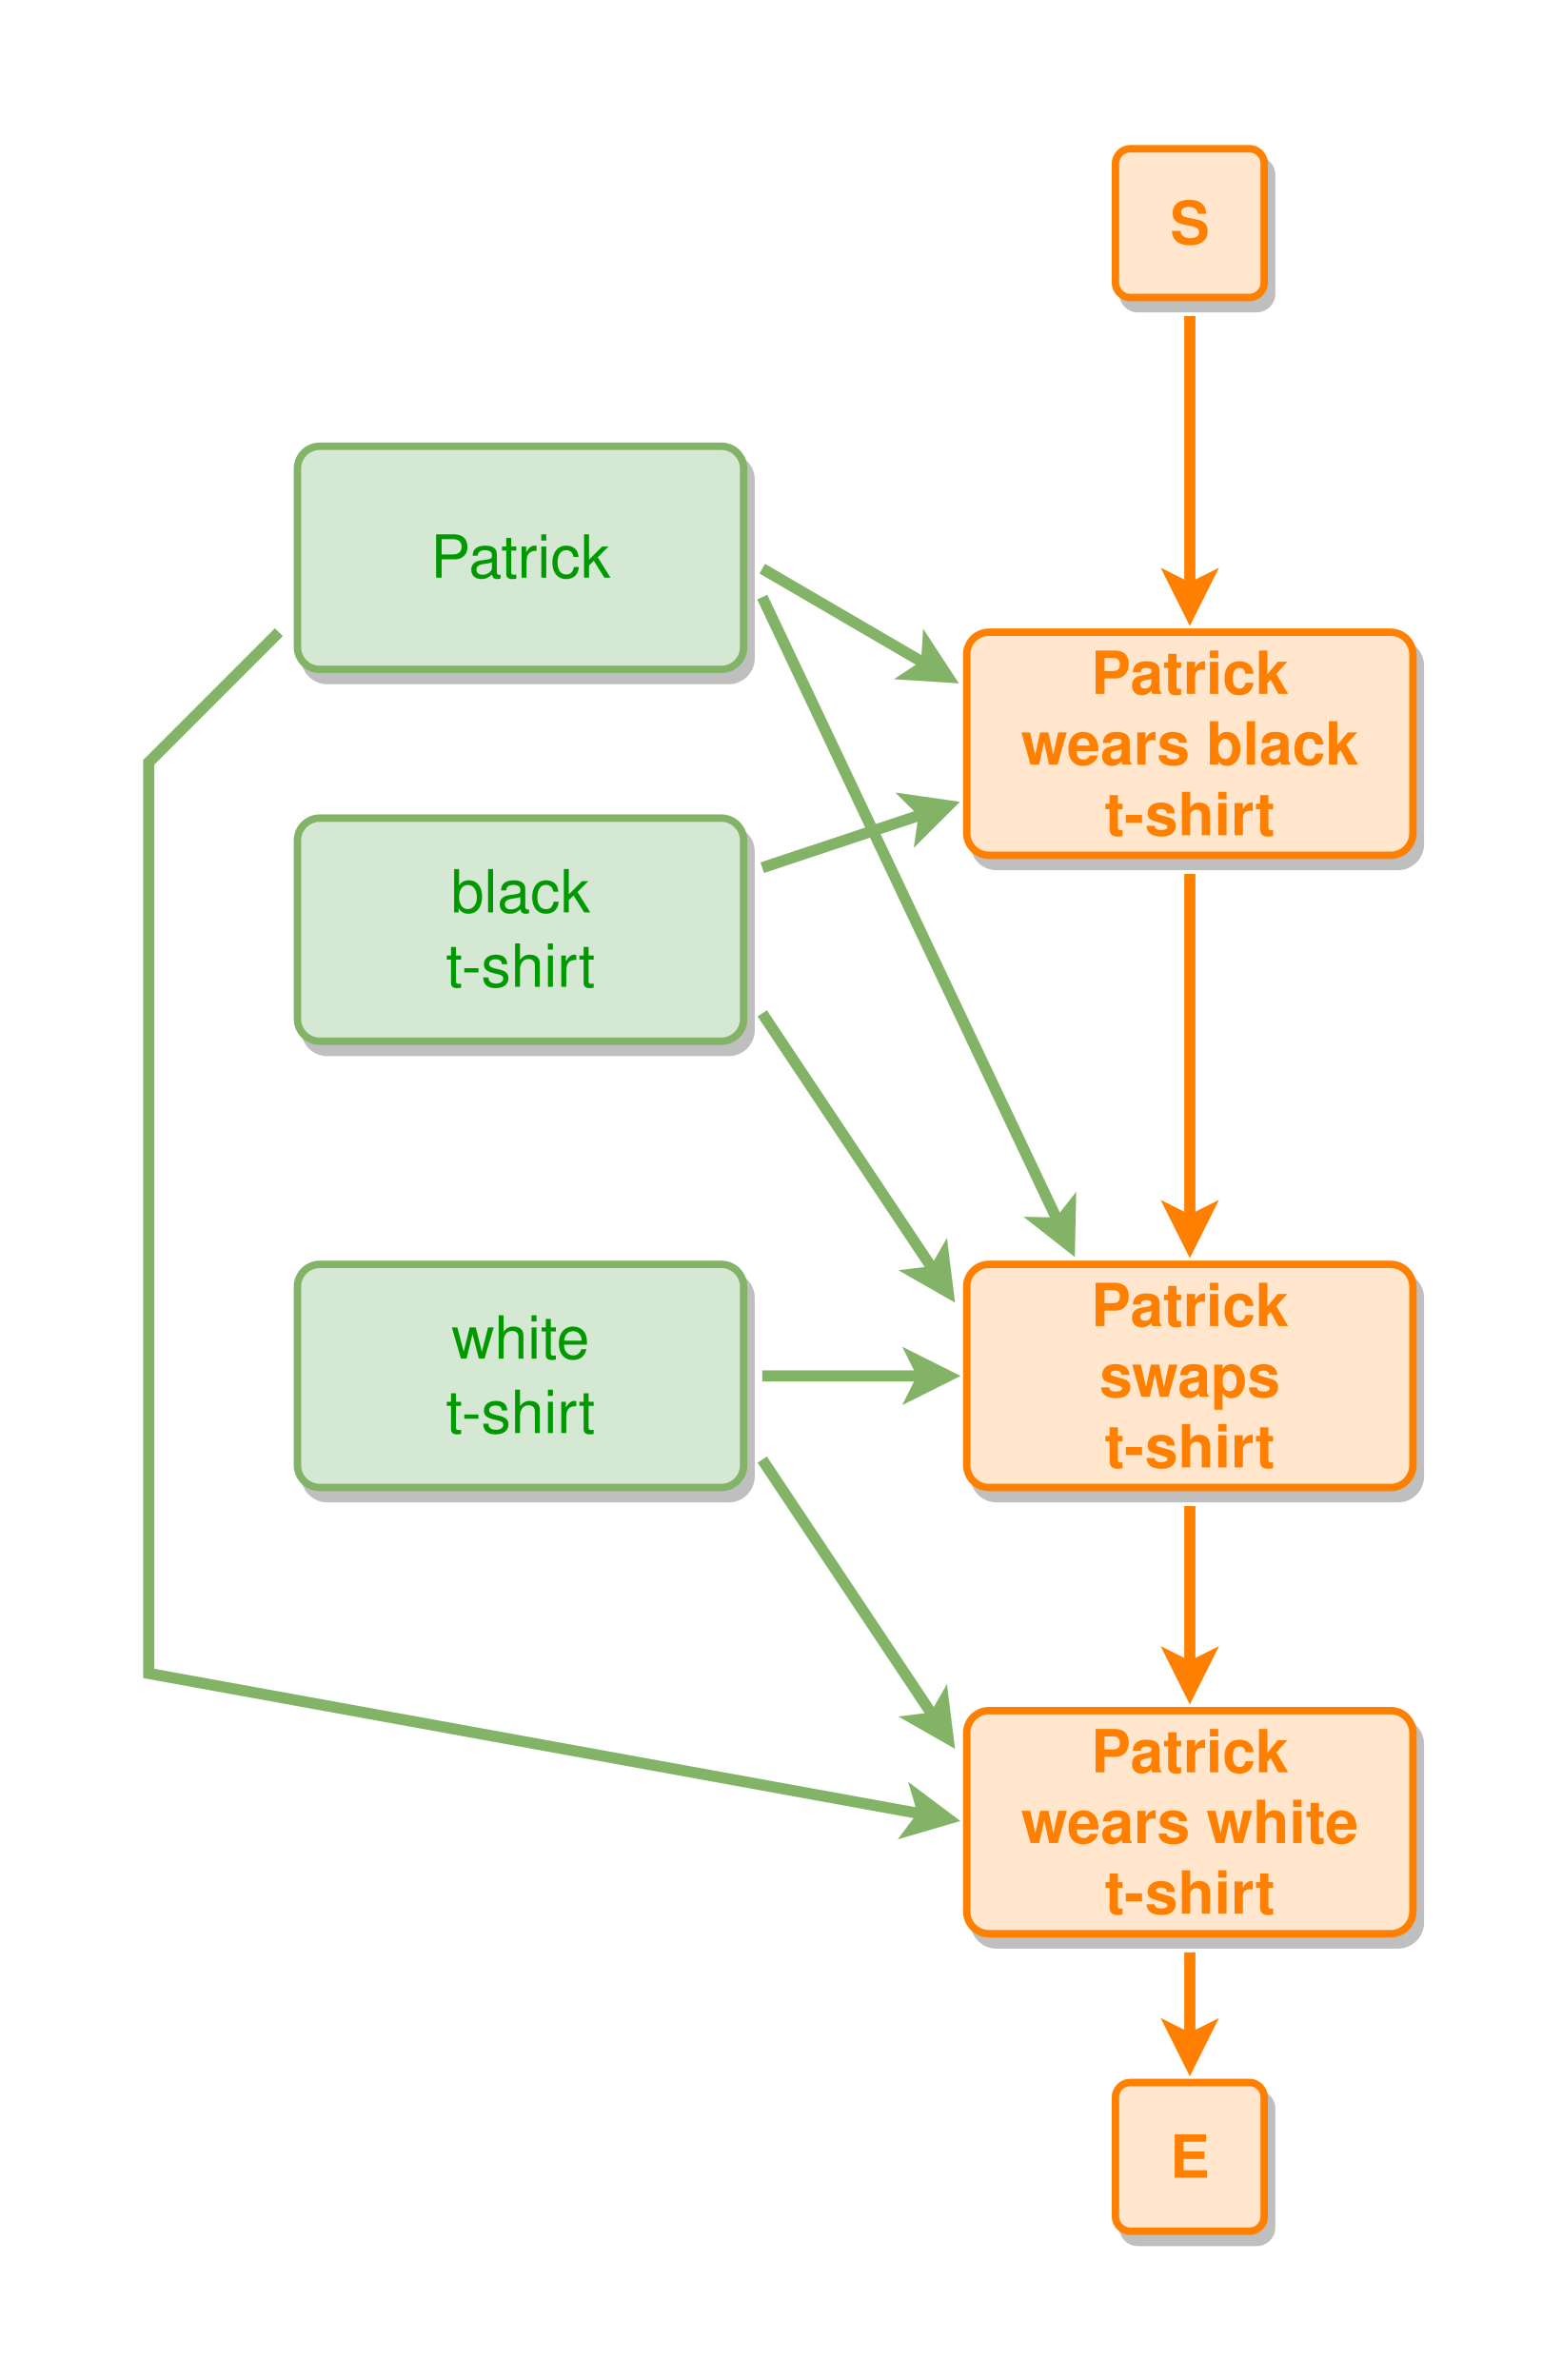
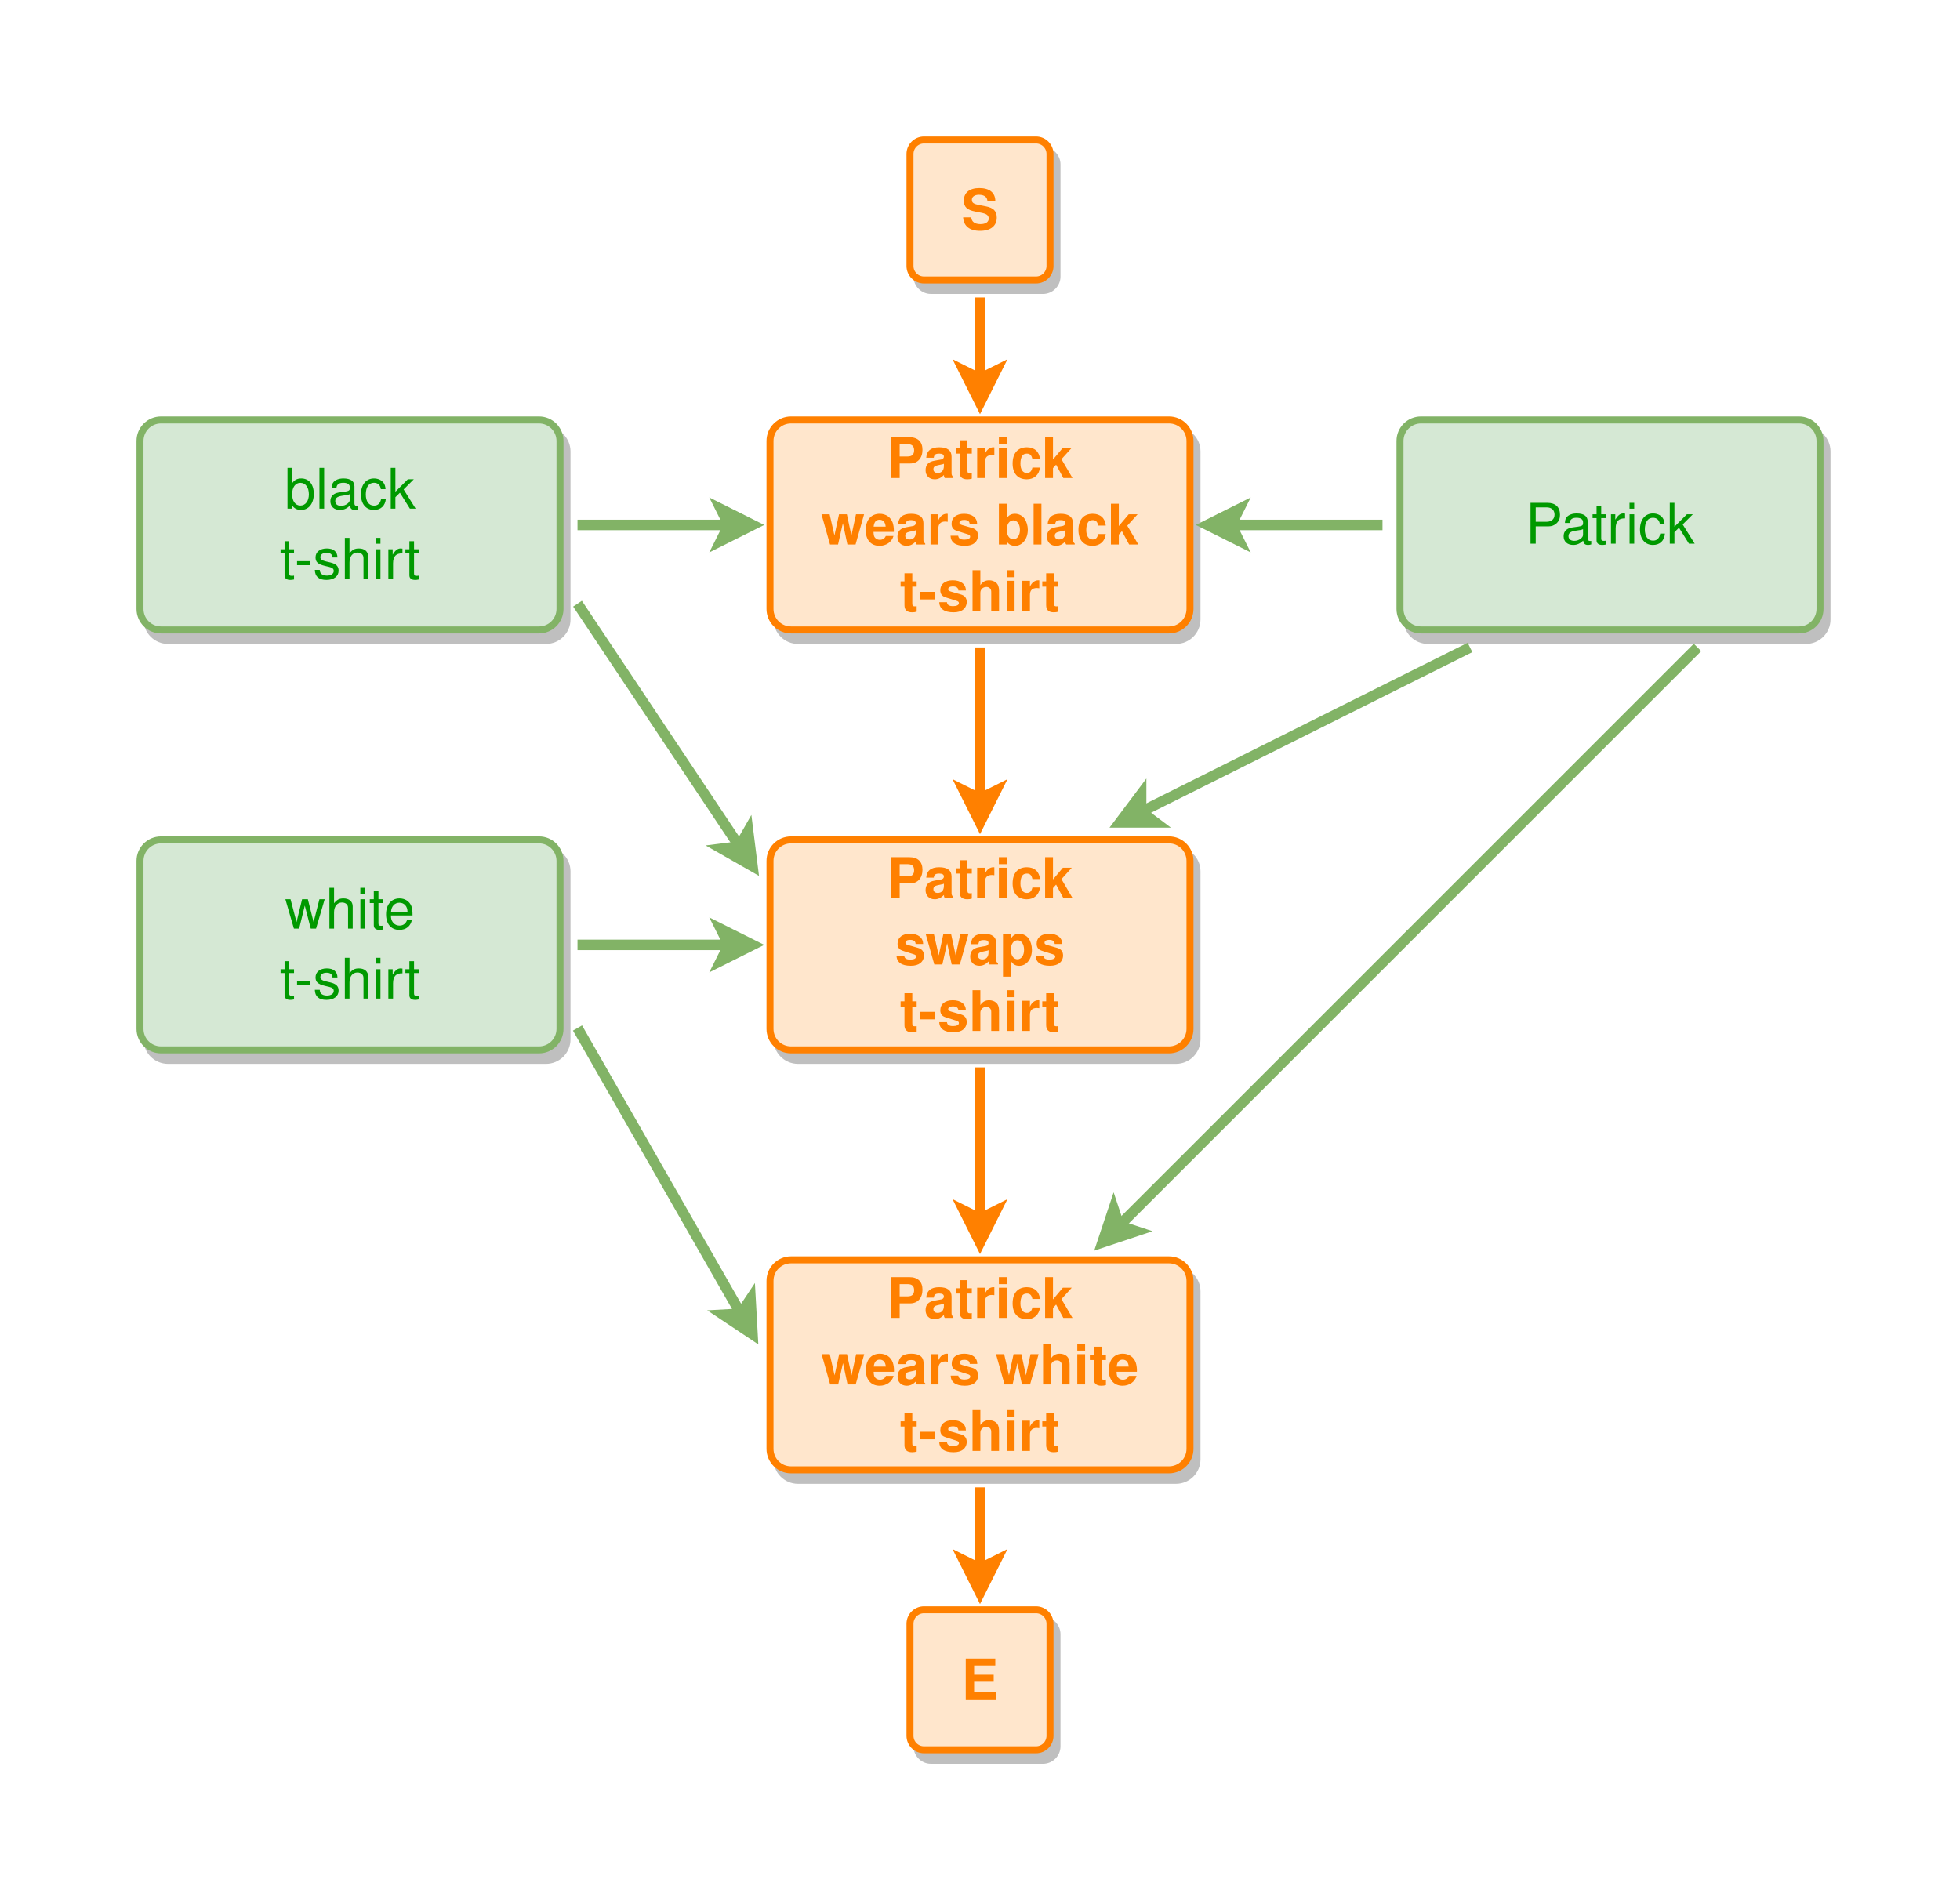
- <svg xmlns="http://www.w3.org/2000/svg" width="420" height="640" viewBox="0 0 420 640">
+ <svg xmlns="http://www.w3.org/2000/svg" width="560" height="540" viewBox="0 0 560 540">
  <defs>
  </defs>
  <g id="container-shells">
  </g>
  <g id="node-shadows">
-     <rect x="260" y="170" width="120" height="60" rx="6" ry="6" fill="#000000" stroke="#000000" stroke-width="2" opacity="0.25" transform="translate(2,3)" />
-     <rect x="260" y="340" width="120" height="60" rx="6" ry="6" fill="#000000" stroke="#000000" stroke-width="2" opacity="0.25" transform="translate(2,3)" />
-     <rect x="260" y="460" width="120" height="60" rx="6" ry="6" fill="#000000" stroke="#000000" stroke-width="2" opacity="0.25" transform="translate(2,3)" />
-     <rect x="80" y="120" width="120" height="60" rx="6" ry="6" fill="#000000" stroke="#000000" stroke-width="2" opacity="0.25" transform="translate(2,3)" />
-     <rect x="80" y="220" width="120" height="60" rx="6" ry="6" fill="#000000" stroke="#000000" stroke-width="2" opacity="0.25" transform="translate(2,3)" />
-     <rect x="80" y="340" width="120" height="60" rx="6" ry="6" fill="#000000" stroke="#000000" stroke-width="2" opacity="0.25" transform="translate(2,3)" />
-     <rect x="300" y="40" width="40" height="40" rx="4" ry="4" fill="#000000" stroke="#000000" stroke-width="2" opacity="0.25" transform="translate(2,3)" />
-     <rect x="300" y="560" width="40" height="40" rx="4" ry="4" fill="#000000" stroke="#000000" stroke-width="2" opacity="0.25" transform="translate(2,3)" />
+     <rect x="220" y="120" width="120" height="60" rx="6" ry="6" fill="#000000" stroke="#000000" stroke-width="2" opacity="0.25" transform="translate(2,3)" />
+     <rect x="220" y="240" width="120" height="60" rx="6" ry="6" fill="#000000" stroke="#000000" stroke-width="2" opacity="0.25" transform="translate(2,3)" />
+     <rect x="220" y="360" width="120" height="60" rx="6" ry="6" fill="#000000" stroke="#000000" stroke-width="2" opacity="0.25" transform="translate(2,3)" />
+     <rect x="400" y="120" width="120" height="60" rx="6" ry="6" fill="#000000" stroke="#000000" stroke-width="2" opacity="0.25" transform="translate(2,3)" />
+     <rect x="40" y="120" width="120" height="60" rx="6" ry="6" fill="#000000" stroke="#000000" stroke-width="2" opacity="0.25" transform="translate(2,3)" />
+     <rect x="40" y="240" width="120" height="60" rx="6" ry="6" fill="#000000" stroke="#000000" stroke-width="2" opacity="0.25" transform="translate(2,3)" />
+     <rect x="260" y="40" width="40" height="40" rx="4" ry="4" fill="#000000" stroke="#000000" stroke-width="2" opacity="0.25" transform="translate(2,3)" />
+     <rect x="260" y="460" width="40" height="40" rx="4" ry="4" fill="#000000" stroke="#000000" stroke-width="2" opacity="0.25" transform="translate(2,3)" />
  </g>
  <g id="edges">
    <g class="edge" data-edge-idx="0" data-edge-base="leadsto" data-edge-from="1" data-edge-to="2">
-       <line x1="320.00" y1="235.00" x2="320.00" y2="328.25" stroke="#ff8000" stroke-width="3" />
-       <path d="M 320.00 335.00 L 315.50 326.00 L 320.00 328.25 L 324.50 326.00 Z" fill="#ff8000" stroke="#ff8000" stroke-width="3" stroke-miterlimit="10" />
+       <line x1="280.00" y1="185.00" x2="280.00" y2="228.25" stroke="#ff8000" stroke-width="3" />
+       <path d="M 280.00 235.00 L 275.50 226.00 L 280.00 228.25 L 284.50 226.00 Z" fill="#ff8000" stroke="#ff8000" stroke-width="3" stroke-miterlimit="10" />
    </g>
    <g class="edge" data-edge-idx="1" data-edge-base="leadsto" data-edge-from="2" data-edge-to="3">
-       <line x1="320.00" y1="405.00" x2="320.00" y2="448.25" stroke="#ff8000" stroke-width="3" />
-       <path d="M 320.00 455.00 L 315.50 446.00 L 320.00 448.25 L 324.50 446.00 Z" fill="#ff8000" stroke="#ff8000" stroke-width="3" stroke-miterlimit="10" />
+       <line x1="280.00" y1="305.00" x2="280.00" y2="348.25" stroke="#ff8000" stroke-width="3" />
+       <path d="M 280.00 355.00 L 275.50 346.00 L 280.00 348.25 L 284.50 346.00 Z" fill="#ff8000" stroke="#ff8000" stroke-width="3" stroke-miterlimit="10" />
    </g>
    <g class="edge" data-edge-idx="2" data-edge-base="partof" data-edge-from="4" data-edge-to="1">
-       <line x1="205.00" y1="152.92" x2="249.17" y2="178.68" stroke="#82b366" stroke-width="3" />
-       <path d="M 255.00 182.08 L 244.96 181.44 L 249.17 178.68 L 249.49 173.66 Z" fill="#82b366" stroke="#82b366" stroke-width="3" stroke-miterlimit="10" />
+       <line x1="395.00" y1="150.00" x2="351.75" y2="150.00" stroke="#82b366" stroke-width="3" />
+       <path d="M 345.00 150.00 L 354.00 145.50 L 351.75 150.00 L 354.00 154.50 Z" fill="#82b366" stroke="#82b366" stroke-width="3" stroke-miterlimit="10" />
    </g>
    <g class="edge" data-edge-idx="3" data-edge-base="partof" data-edge-from="4" data-edge-to="2">
-       <line x1="205.00" y1="160.56" x2="284.74" y2="328.90" stroke="#82b366" stroke-width="3" />
-       <path d="M 287.63 335.00 L 279.71 328.79 L 284.74 328.90 L 287.85 324.94 Z" fill="#82b366" stroke="#82b366" stroke-width="3" stroke-miterlimit="10" />
+       <line x1="420.00" y1="185.00" x2="326.04" y2="231.98" stroke="#82b366" stroke-width="3" />
+       <path d="M 320.00 235.00 L 326.04 226.95 L 326.04 231.98 L 330.06 235.00 Z" fill="#82b366" stroke="#82b366" stroke-width="3" stroke-miterlimit="10" />
    </g>
    <g class="edge" data-edge-idx="4" data-edge-base="partof" data-edge-from="4" data-edge-to="3">
-       <polyline points="75.00,170.00 40,205 40,450 248.36,487.88" fill="none" stroke="#82b366" stroke-width="3" />
-       <path d="M 255.00 489.09 L 245.34 491.91 L 248.36 487.88 L 246.95 483.05 Z" fill="#82b366" stroke="#82b366" stroke-width="3" stroke-miterlimit="10" />
+       <line x1="485.00" y1="185.00" x2="319.77" y2="350.23" stroke="#82b366" stroke-width="3" />
+       <path d="M 315.00 355.00 L 318.18 345.45 L 319.77 350.23 L 324.55 351.82 Z" fill="#82b366" stroke="#82b366" stroke-width="3" stroke-miterlimit="10" />
    </g>
    <g class="edge" data-edge-idx="5" data-edge-base="partof" data-edge-from="5" data-edge-to="1">
-       <line x1="205.00" y1="233.33" x2="248.60" y2="218.80" stroke="#82b366" stroke-width="3" />
-       <path d="M 255.00 216.67 L 247.88 223.78 L 248.60 218.80 L 245.04 215.24 Z" fill="#82b366" stroke="#82b366" stroke-width="3" stroke-miterlimit="10" />
+       <line x1="165.00" y1="150.00" x2="208.25" y2="150.00" stroke="#82b366" stroke-width="3" />
+       <path d="M 215.00 150.00 L 206.00 154.50 L 208.25 150.00 L 206.00 145.50 Z" fill="#82b366" stroke="#82b366" stroke-width="3" stroke-miterlimit="10" />
    </g>
    <g class="edge" data-edge-idx="6" data-edge-base="partof" data-edge-from="5" data-edge-to="2">
-       <line x1="205.00" y1="272.50" x2="251.26" y2="341.88" stroke="#82b366" stroke-width="3" />
-       <path d="M 255.00 347.50 L 246.26 342.51 L 251.26 341.88 L 253.75 337.52 Z" fill="#82b366" stroke="#82b366" stroke-width="3" stroke-miterlimit="10" />
+       <line x1="165.00" y1="172.50" x2="211.26" y2="241.88" stroke="#82b366" stroke-width="3" />
+       <path d="M 215.00 247.50 L 206.26 242.51 L 211.26 241.88 L 213.75 237.52 Z" fill="#82b366" stroke="#82b366" stroke-width="3" stroke-miterlimit="10" />
    </g>
    <g class="edge" data-edge-idx="7" data-edge-base="partof" data-edge-from="6" data-edge-to="2">
-       <line x1="205.00" y1="370.00" x2="248.25" y2="370.00" stroke="#82b366" stroke-width="3" />
-       <path d="M 255.00 370.00 L 246.00 374.50 L 248.25 370.00 L 246.00 365.50 Z" fill="#82b366" stroke="#82b366" stroke-width="3" stroke-miterlimit="10" />
+       <line x1="165.00" y1="270.00" x2="208.25" y2="270.00" stroke="#82b366" stroke-width="3" />
+       <path d="M 215.00 270.00 L 206.00 274.50 L 208.25 270.00 L 206.00 265.50 Z" fill="#82b366" stroke="#82b366" stroke-width="3" stroke-miterlimit="10" />
    </g>
    <g class="edge" data-edge-idx="8" data-edge-base="partof" data-edge-from="6" data-edge-to="3">
-       <line x1="205.00" y1="392.50" x2="251.26" y2="461.88" stroke="#82b366" stroke-width="3" />
-       <path d="M 255.00 467.50 L 246.26 462.51 L 251.26 461.88 L 253.75 457.52 Z" fill="#82b366" stroke="#82b366" stroke-width="3" stroke-miterlimit="10" />
+       <line x1="165.00" y1="293.75" x2="211.65" y2="375.39" stroke="#82b366" stroke-width="3" />
+       <path d="M 215.00 381.25 L 206.63 375.67 L 211.65 375.39 L 214.44 371.20 Z" fill="#82b366" stroke="#82b366" stroke-width="3" stroke-miterlimit="10" />
    </g>
    <g class="edge" data-edge-idx="9" data-edge-base="leadsto" data-edge-from="7" data-edge-to="1">
-       <line x1="320.00" y1="85.00" x2="320.00" y2="158.25" stroke="#ff8000" stroke-width="3" />
-       <path d="M 320.00 165.00 L 315.50 156.00 L 320.00 158.25 L 324.50 156.00 Z" fill="#ff8000" stroke="#ff8000" stroke-width="3" stroke-miterlimit="10" />
+       <line x1="280.00" y1="85.00" x2="280.00" y2="108.25" stroke="#ff8000" stroke-width="3" />
+       <path d="M 280.00 115.00 L 275.50 106.00 L 280.00 108.25 L 284.50 106.00 Z" fill="#ff8000" stroke="#ff8000" stroke-width="3" stroke-miterlimit="10" />
    </g>
    <g class="edge" data-edge-idx="10" data-edge-base="leadsto" data-edge-from="3" data-edge-to="8">
-       <line x1="320.00" y1="525.00" x2="320.00" y2="548.25" stroke="#ff8000" stroke-width="3" />
-       <path d="M 320.00 555.00 L 315.50 546.00 L 320.00 548.25 L 324.50 546.00 Z" fill="#ff8000" stroke="#ff8000" stroke-width="3" stroke-miterlimit="10" />
+       <line x1="280.00" y1="425.00" x2="280.00" y2="448.25" stroke="#ff8000" stroke-width="3" />
+       <path d="M 280.00 455.00 L 275.50 446.00 L 280.00 448.25 L 284.50 446.00 Z" fill="#ff8000" stroke="#ff8000" stroke-width="3" stroke-miterlimit="10" />
    </g>
  </g>
  <g id="nodes">
-     <rect x="260" y="170" width="120" height="60" rx="6" ry="6" fill="#ffe6cc" stroke="#ff8000" stroke-width="2" />
-     <text x="320" y="181" text-anchor="middle" dominant-baseline="middle" font-family="Helvetica,Inter,Segoe UI,Arial" font-size="16" font-weight="bold" fill="#ff8000">Patrick</text>
-     <text x="320" y="200" text-anchor="middle" dominant-baseline="middle" font-family="Helvetica,Inter,Segoe UI,Arial" font-size="16" font-weight="bold" fill="#ff8000">wears black</text>
-     <text x="320" y="219" text-anchor="middle" dominant-baseline="middle" font-family="Helvetica,Inter,Segoe UI,Arial" font-size="16" font-weight="bold" fill="#ff8000">t-shirt</text>
-     <rect x="260" y="340" width="120" height="60" rx="6" ry="6" fill="#ffe6cc" stroke="#ff8000" stroke-width="2" />
-     <text x="320" y="351" text-anchor="middle" dominant-baseline="middle" font-family="Helvetica,Inter,Segoe UI,Arial" font-size="16" font-weight="bold" fill="#ff8000">Patrick</text>
-     <text x="320" y="370" text-anchor="middle" dominant-baseline="middle" font-family="Helvetica,Inter,Segoe UI,Arial" font-size="16" font-weight="bold" fill="#ff8000">swaps</text>
-     <text x="320" y="389" text-anchor="middle" dominant-baseline="middle" font-family="Helvetica,Inter,Segoe UI,Arial" font-size="16" font-weight="bold" fill="#ff8000">t-shirt</text>
-     <rect x="260" y="460" width="120" height="60" rx="6" ry="6" fill="#ffe6cc" stroke="#ff8000" stroke-width="2" />
-     <text x="320" y="471" text-anchor="middle" dominant-baseline="middle" font-family="Helvetica,Inter,Segoe UI,Arial" font-size="16" font-weight="bold" fill="#ff8000">Patrick</text>
-     <text x="320" y="490" text-anchor="middle" dominant-baseline="middle" font-family="Helvetica,Inter,Segoe UI,Arial" font-size="16" font-weight="bold" fill="#ff8000">wears white</text>
-     <text x="320" y="509" text-anchor="middle" dominant-baseline="middle" font-family="Helvetica,Inter,Segoe UI,Arial" font-size="16" font-weight="bold" fill="#ff8000">t-shirt</text>
-     <rect x="80" y="120" width="120" height="60" rx="6" ry="6" fill="#d5e8d4" stroke="#82b366" stroke-width="2" />
-     <text x="140" y="150" text-anchor="middle" dominant-baseline="middle" font-family="Helvetica,Inter,Segoe UI,Arial" font-size="16" font-weight="normal" fill="#009900">Patrick</text>
-     <rect x="80" y="220" width="120" height="60" rx="6" ry="6" fill="#d5e8d4" stroke="#82b366" stroke-width="2" />
-     <text x="140" y="240" text-anchor="middle" dominant-baseline="middle" font-family="Helvetica,Inter,Segoe UI,Arial" font-size="16" font-weight="normal" fill="#009900">black</text>
-     <text x="140" y="260" text-anchor="middle" dominant-baseline="middle" font-family="Helvetica,Inter,Segoe UI,Arial" font-size="16" font-weight="normal" fill="#009900">t-shirt</text>
-     <rect x="80" y="340" width="120" height="60" rx="6" ry="6" fill="#d5e8d4" stroke="#82b366" stroke-width="2" />
-     <text x="140" y="360" text-anchor="middle" dominant-baseline="middle" font-family="Helvetica,Inter,Segoe UI,Arial" font-size="16" font-weight="normal" fill="#009900">white</text>
-     <text x="140" y="380" text-anchor="middle" dominant-baseline="middle" font-family="Helvetica,Inter,Segoe UI,Arial" font-size="16" font-weight="normal" fill="#009900">t-shirt</text>
-     <rect x="300" y="40" width="40" height="40" rx="4" ry="4" fill="#ffe6cc" stroke="#ff8000" stroke-width="2" />
-     <text x="320" y="60" text-anchor="middle" dominant-baseline="middle" font-family="Helvetica,Inter,Segoe UI,Arial" font-size="16" font-weight="bold" fill="#ff8000">S</text>
-     <rect x="300" y="560" width="40" height="40" rx="4" ry="4" fill="#ffe6cc" stroke="#ff8000" stroke-width="2" />
-     <text x="320" y="580" text-anchor="middle" dominant-baseline="middle" font-family="Helvetica,Inter,Segoe UI,Arial" font-size="16" font-weight="bold" fill="#ff8000">E</text>
+     <rect x="220" y="120" width="120" height="60" rx="6" ry="6" fill="#ffe6cc" stroke="#ff8000" stroke-width="2" />
+     <text x="280" y="131" text-anchor="middle" dominant-baseline="middle" font-family="Helvetica,Inter,Segoe UI,Arial" font-size="16" font-weight="bold" fill="#ff8000">Patrick</text>
+     <text x="280" y="150" text-anchor="middle" dominant-baseline="middle" font-family="Helvetica,Inter,Segoe UI,Arial" font-size="16" font-weight="bold" fill="#ff8000">wears black</text>
+     <text x="280" y="169" text-anchor="middle" dominant-baseline="middle" font-family="Helvetica,Inter,Segoe UI,Arial" font-size="16" font-weight="bold" fill="#ff8000">t-shirt</text>
+     <rect x="220" y="240" width="120" height="60" rx="6" ry="6" fill="#ffe6cc" stroke="#ff8000" stroke-width="2" />
+     <text x="280" y="251" text-anchor="middle" dominant-baseline="middle" font-family="Helvetica,Inter,Segoe UI,Arial" font-size="16" font-weight="bold" fill="#ff8000">Patrick</text>
+     <text x="280" y="270" text-anchor="middle" dominant-baseline="middle" font-family="Helvetica,Inter,Segoe UI,Arial" font-size="16" font-weight="bold" fill="#ff8000">swaps</text>
+     <text x="280" y="289" text-anchor="middle" dominant-baseline="middle" font-family="Helvetica,Inter,Segoe UI,Arial" font-size="16" font-weight="bold" fill="#ff8000">t-shirt</text>
+     <rect x="220" y="360" width="120" height="60" rx="6" ry="6" fill="#ffe6cc" stroke="#ff8000" stroke-width="2" />
+     <text x="280" y="371" text-anchor="middle" dominant-baseline="middle" font-family="Helvetica,Inter,Segoe UI,Arial" font-size="16" font-weight="bold" fill="#ff8000">Patrick</text>
+     <text x="280" y="390" text-anchor="middle" dominant-baseline="middle" font-family="Helvetica,Inter,Segoe UI,Arial" font-size="16" font-weight="bold" fill="#ff8000">wears white</text>
+     <text x="280" y="409" text-anchor="middle" dominant-baseline="middle" font-family="Helvetica,Inter,Segoe UI,Arial" font-size="16" font-weight="bold" fill="#ff8000">t-shirt</text>
+     <rect x="400" y="120" width="120" height="60" rx="6" ry="6" fill="#d5e8d4" stroke="#82b366" stroke-width="2" />
+     <text x="460" y="150" text-anchor="middle" dominant-baseline="middle" font-family="Helvetica,Inter,Segoe UI,Arial" font-size="16" font-weight="normal" fill="#009900">Patrick</text>
+     <rect x="40" y="120" width="120" height="60" rx="6" ry="6" fill="#d5e8d4" stroke="#82b366" stroke-width="2" />
+     <text x="100" y="140" text-anchor="middle" dominant-baseline="middle" font-family="Helvetica,Inter,Segoe UI,Arial" font-size="16" font-weight="normal" fill="#009900">black</text>
+     <text x="100" y="160" text-anchor="middle" dominant-baseline="middle" font-family="Helvetica,Inter,Segoe UI,Arial" font-size="16" font-weight="normal" fill="#009900">t-shirt</text>
+     <rect x="40" y="240" width="120" height="60" rx="6" ry="6" fill="#d5e8d4" stroke="#82b366" stroke-width="2" />
+     <text x="100" y="260" text-anchor="middle" dominant-baseline="middle" font-family="Helvetica,Inter,Segoe UI,Arial" font-size="16" font-weight="normal" fill="#009900">white</text>
+     <text x="100" y="280" text-anchor="middle" dominant-baseline="middle" font-family="Helvetica,Inter,Segoe UI,Arial" font-size="16" font-weight="normal" fill="#009900">t-shirt</text>
+     <rect x="260" y="40" width="40" height="40" rx="4" ry="4" fill="#ffe6cc" stroke="#ff8000" stroke-width="2" />
+     <text x="280" y="60" text-anchor="middle" dominant-baseline="middle" font-family="Helvetica,Inter,Segoe UI,Arial" font-size="16" font-weight="bold" fill="#ff8000">S</text>
+     <rect x="260" y="460" width="40" height="40" rx="4" ry="4" fill="#ffe6cc" stroke="#ff8000" stroke-width="2" />
+     <text x="280" y="480" text-anchor="middle" dominant-baseline="middle" font-family="Helvetica,Inter,Segoe UI,Arial" font-size="16" font-weight="bold" fill="#ff8000">E</text>
  </g>
</svg>
